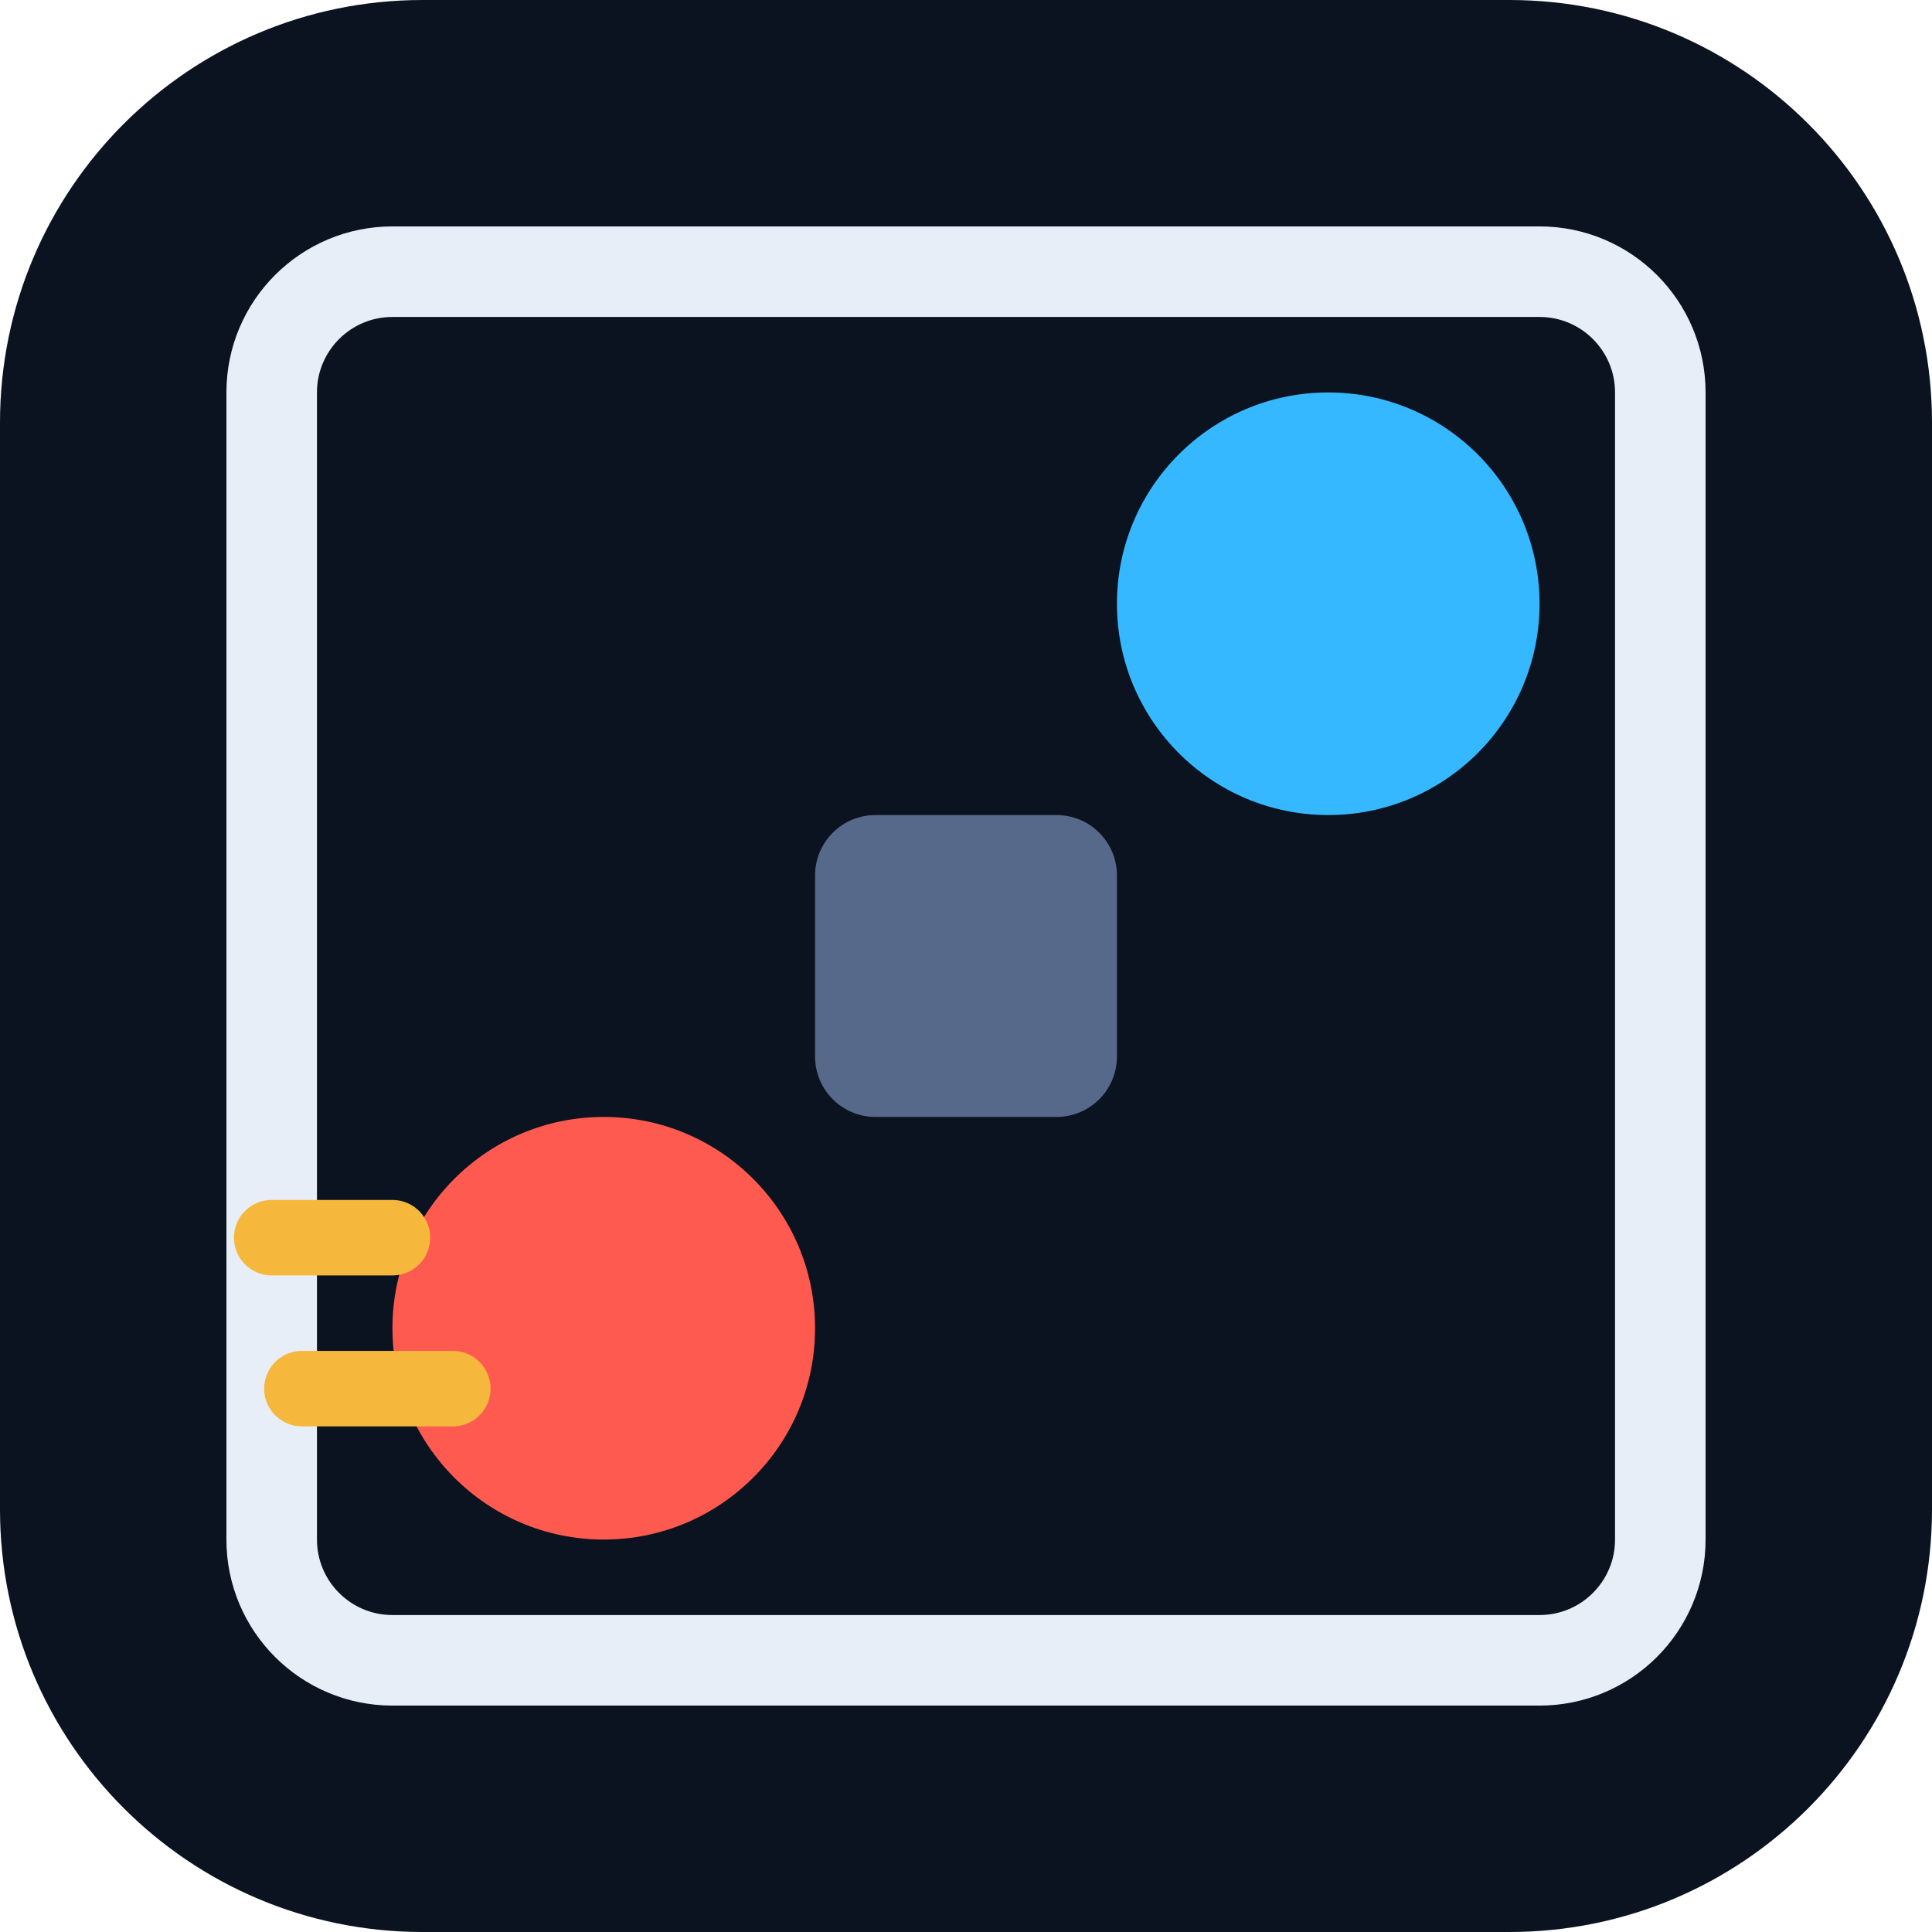
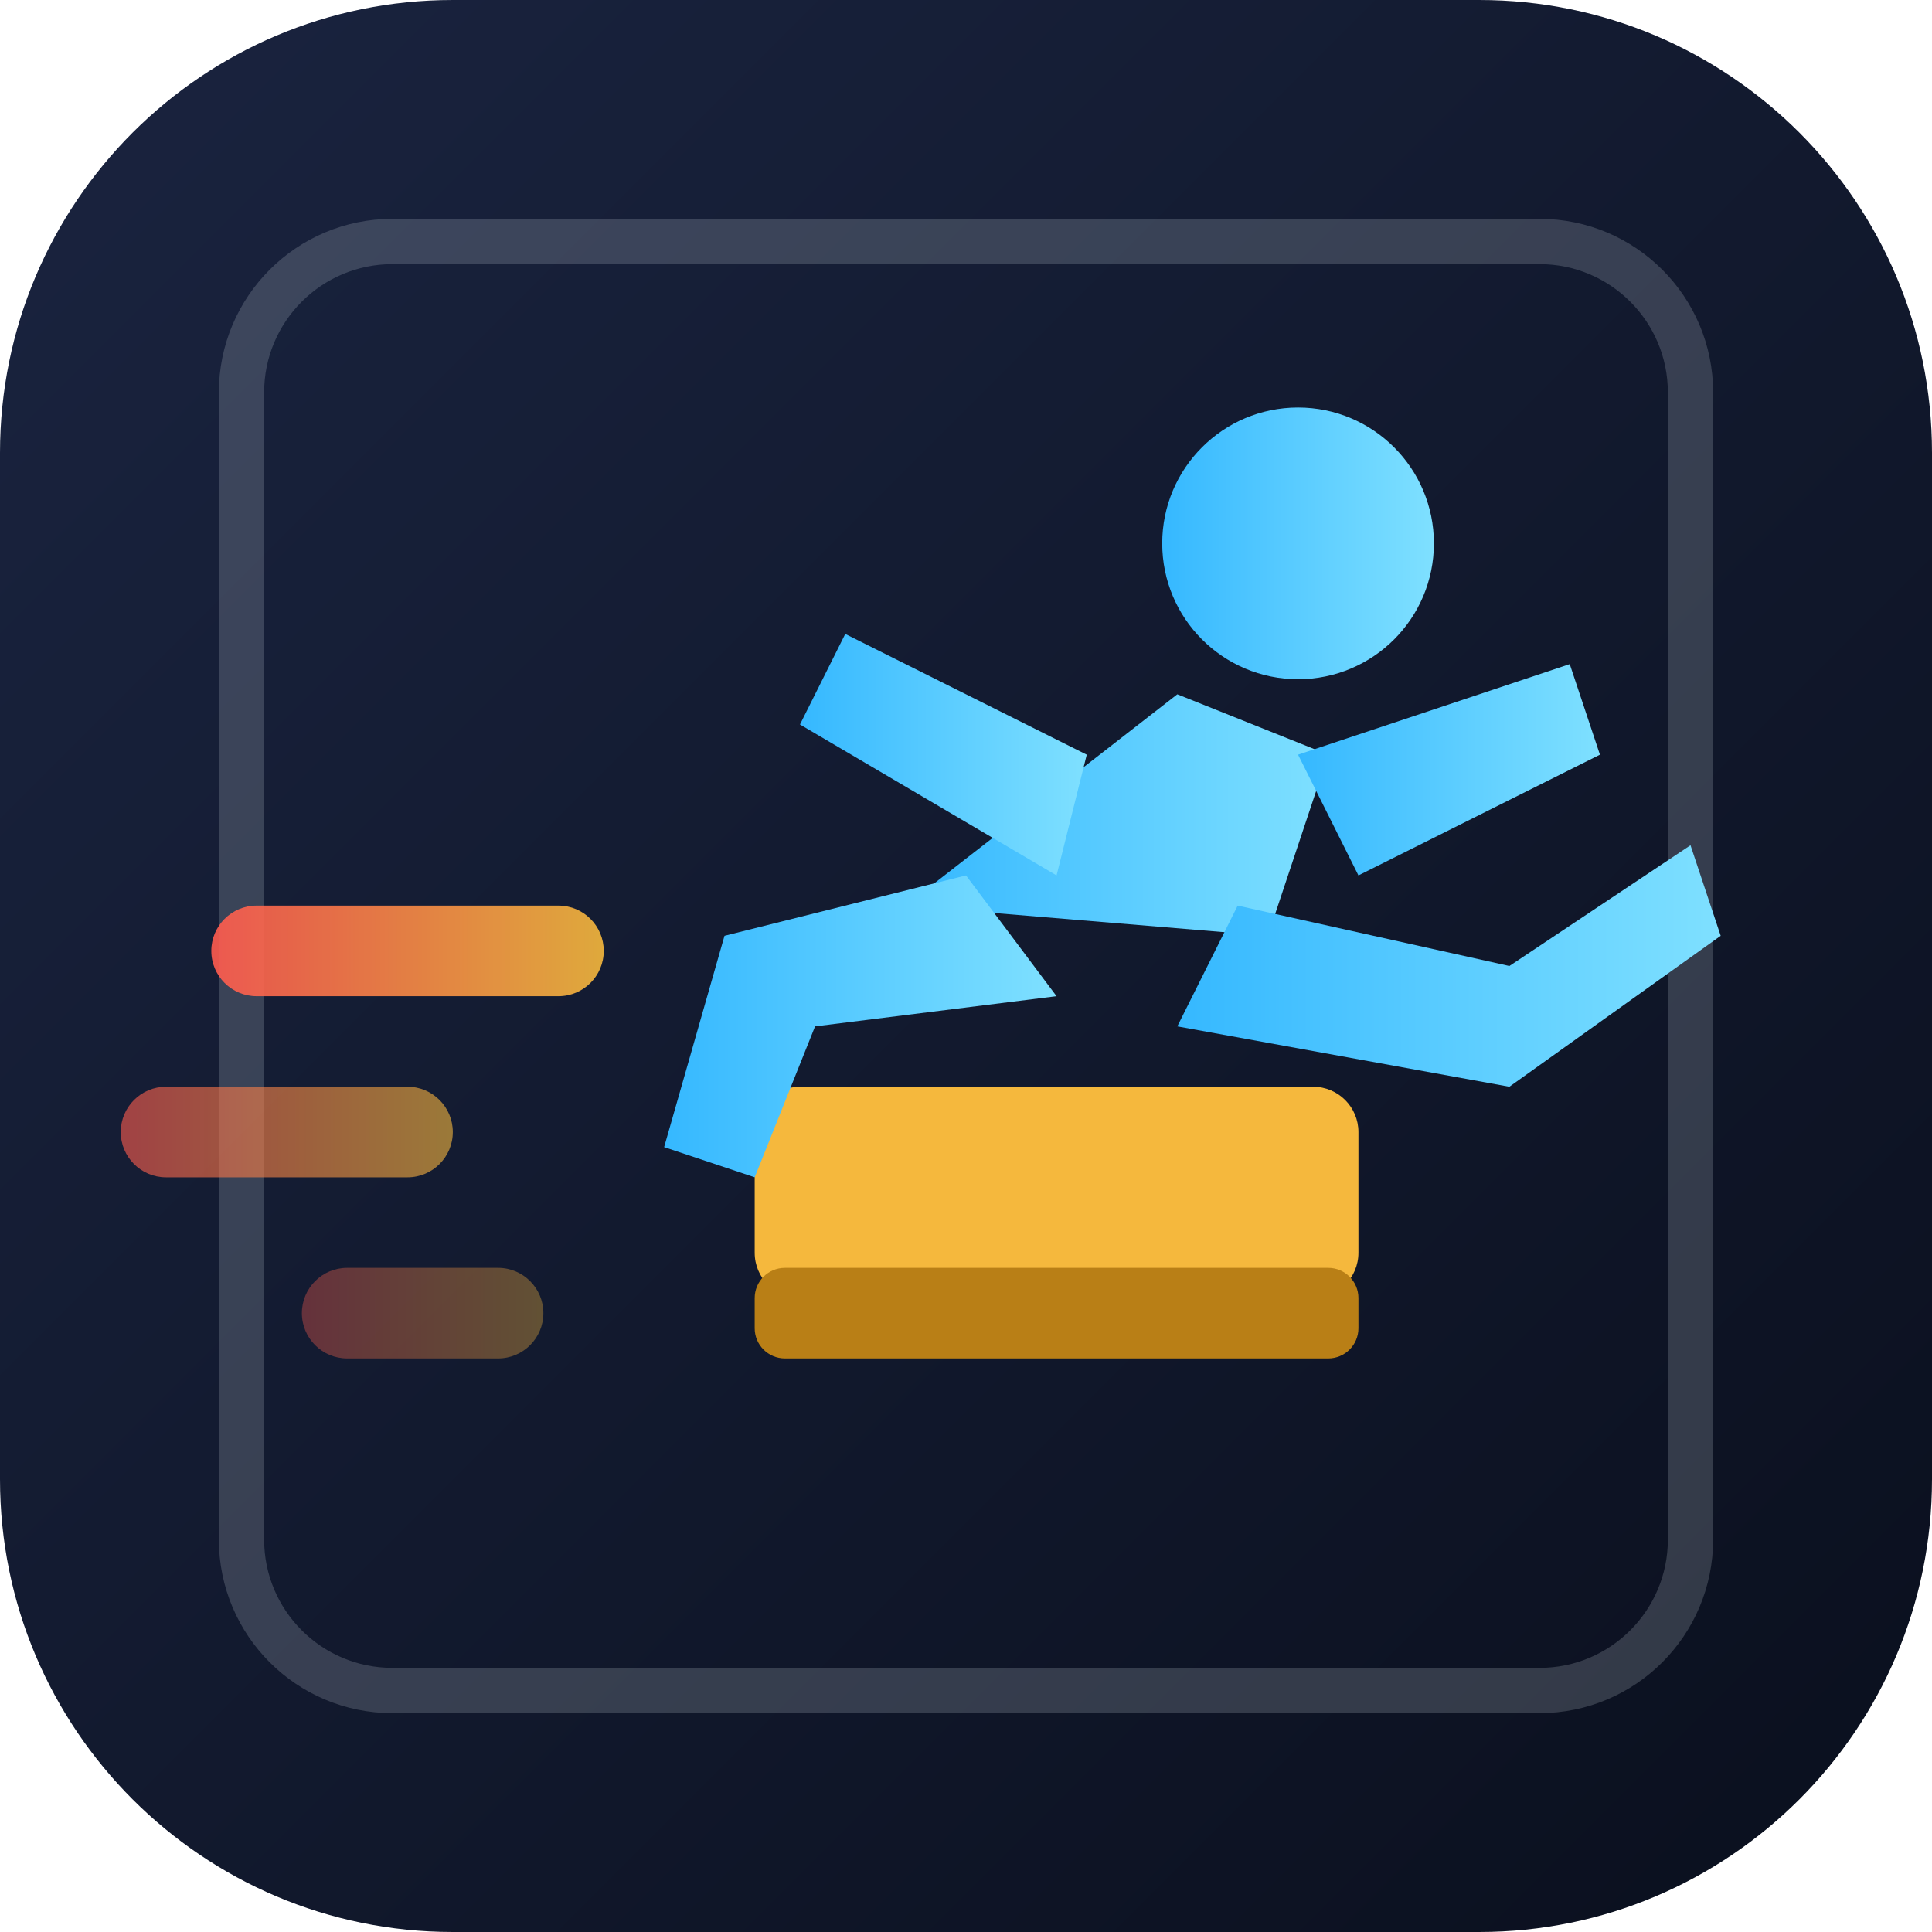
- <svg xmlns="http://www.w3.org/2000/svg" viewBox="0 0 64 64">
-   <rect width="64" height="64" rx="14" fill="#0b1220" />
-   <rect x="9" y="9" width="46" height="46" rx="4" fill="none" stroke="#e8eef7" stroke-width="3" />
-   <rect x="27" y="27" width="10" height="10" rx="2" fill="#56698a" />
-   <circle cx="20" cy="44" r="7" fill="#ff5a4f" />
-   <circle cx="44" cy="20" r="7" fill="#35b8ff" />
-   <path d="M10 46h5M9 41h4" stroke="#f5b83d" stroke-width="2.5" stroke-linecap="round" />
+ <svg xmlns="http://www.w3.org/2000/svg" viewBox="0 0 128 128">
+   <defs>
+     <linearGradient id="bg" x1="0" y1="0" x2="1" y2="1">
+       <stop offset="0" stop-color="#1a2440" />
+       <stop offset="1" stop-color="#0a0f1d" />
+     </linearGradient>
+     <linearGradient id="hot" x1="0" y1="0" x2="1" y2="0">
+       <stop offset="0" stop-color="#ff5a4f" />
+       <stop offset="1" stop-color="#f5b83d" />
+     </linearGradient>
+     <linearGradient id="cool" x1="0" y1="0" x2="1" y2="0">
+       <stop offset="0" stop-color="#35b8ff" />
+       <stop offset="1" stop-color="#7fe0ff" />
+     </linearGradient>
+   </defs>
+   <rect width="128" height="128" rx="30" fill="url(#bg)" />
+   <rect x="16" y="16" width="96" height="96" rx="10" fill="none" stroke="rgba(232,238,247,0.18)" stroke-width="3" />
+   <rect x="50" y="72" width="40" height="14" rx="3" fill="#f5b83d" />
+   <rect x="50" y="84" width="40" height="6" rx="2" fill="#b97f16" />
+   <rect x="14" y="60" width="26" height="6" rx="3" fill="url(#hot)" opacity="0.9" />
+   <rect x="8" y="72" width="22" height="6" rx="3" fill="url(#hot)" opacity="0.6" />
+   <rect x="20" y="84" width="16" height="6" rx="3" fill="url(#hot)" opacity="0.35" />
+   <g fill="url(#cool)">
+     <circle cx="86" cy="36" r="9" />
+     <path d="M60 60 L78 46 L88 50 L84 62 Z" />
+     <path d="M86 50 L104 44 L106 50 L90 58 Z" />
+     <path d="M72 50 L56 42 L53 48 L70 58 Z" />
+     <path d="M82 60 L100 64 L112 56 L114 62 L100 72 L78 68 Z" />
+     <path d="M64 58 L48 62 L44 76 L50 78 L54 68 L70 66 Z" />
+   </g>
</svg>
